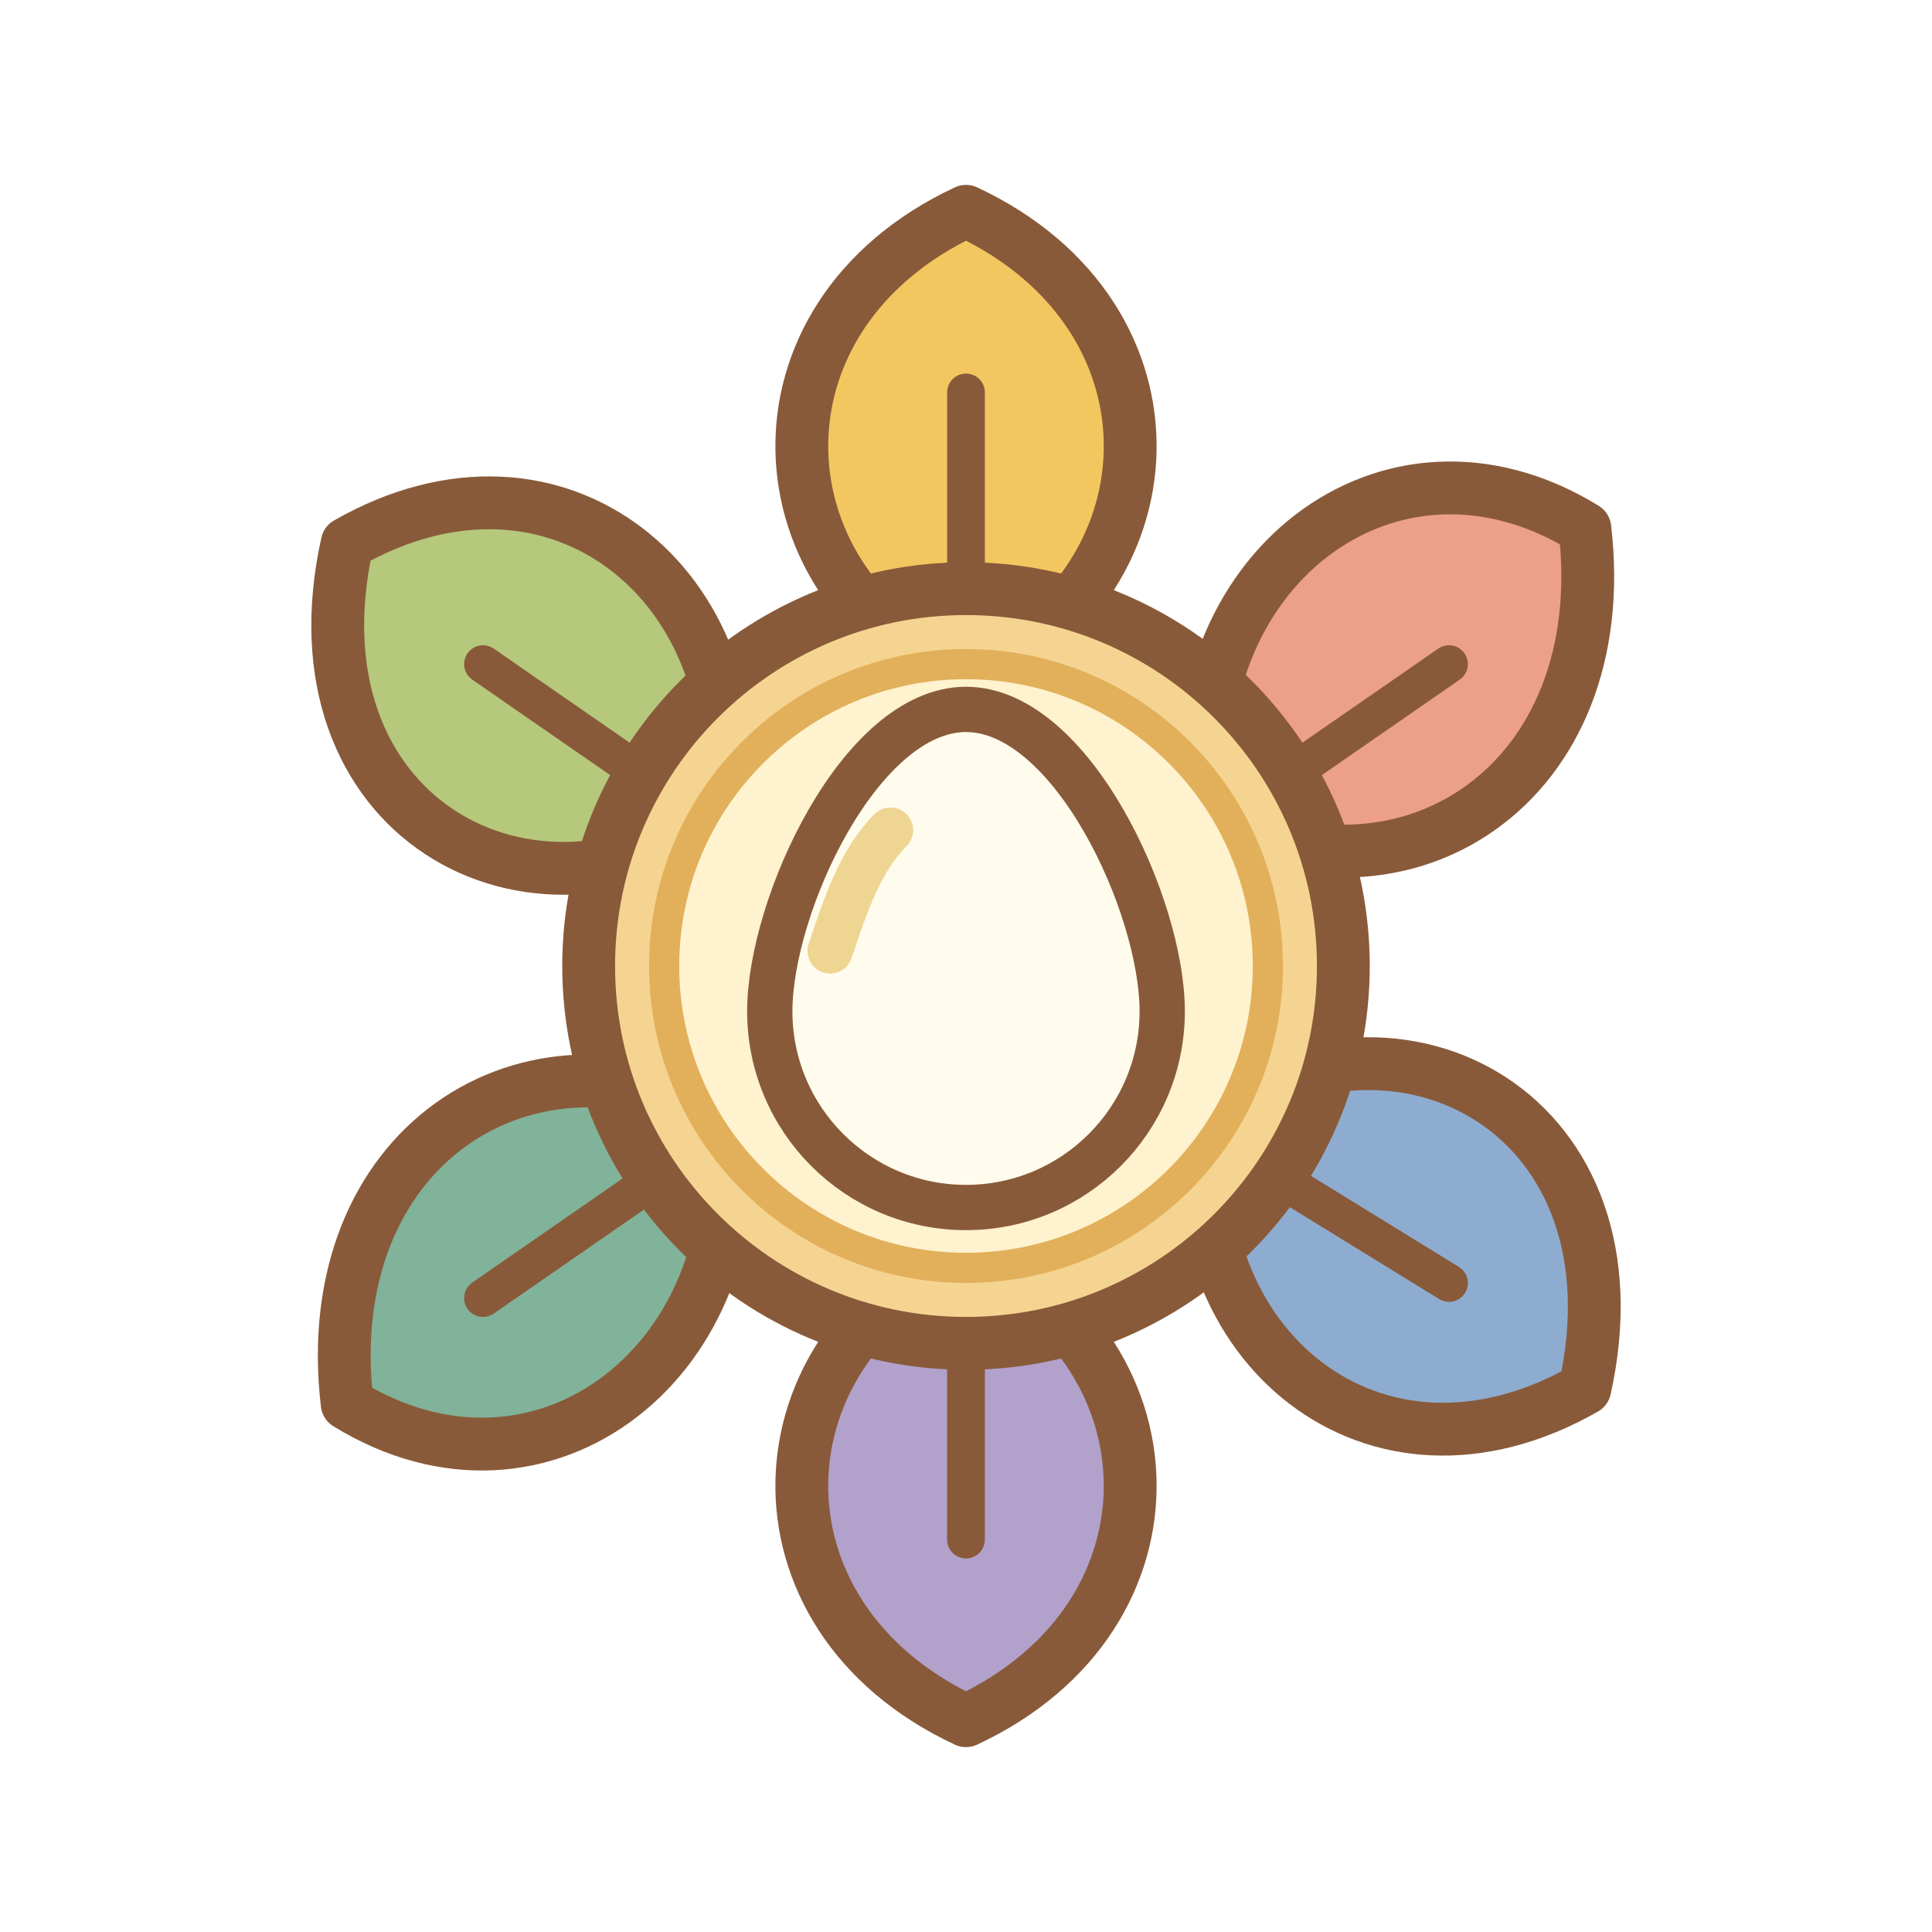
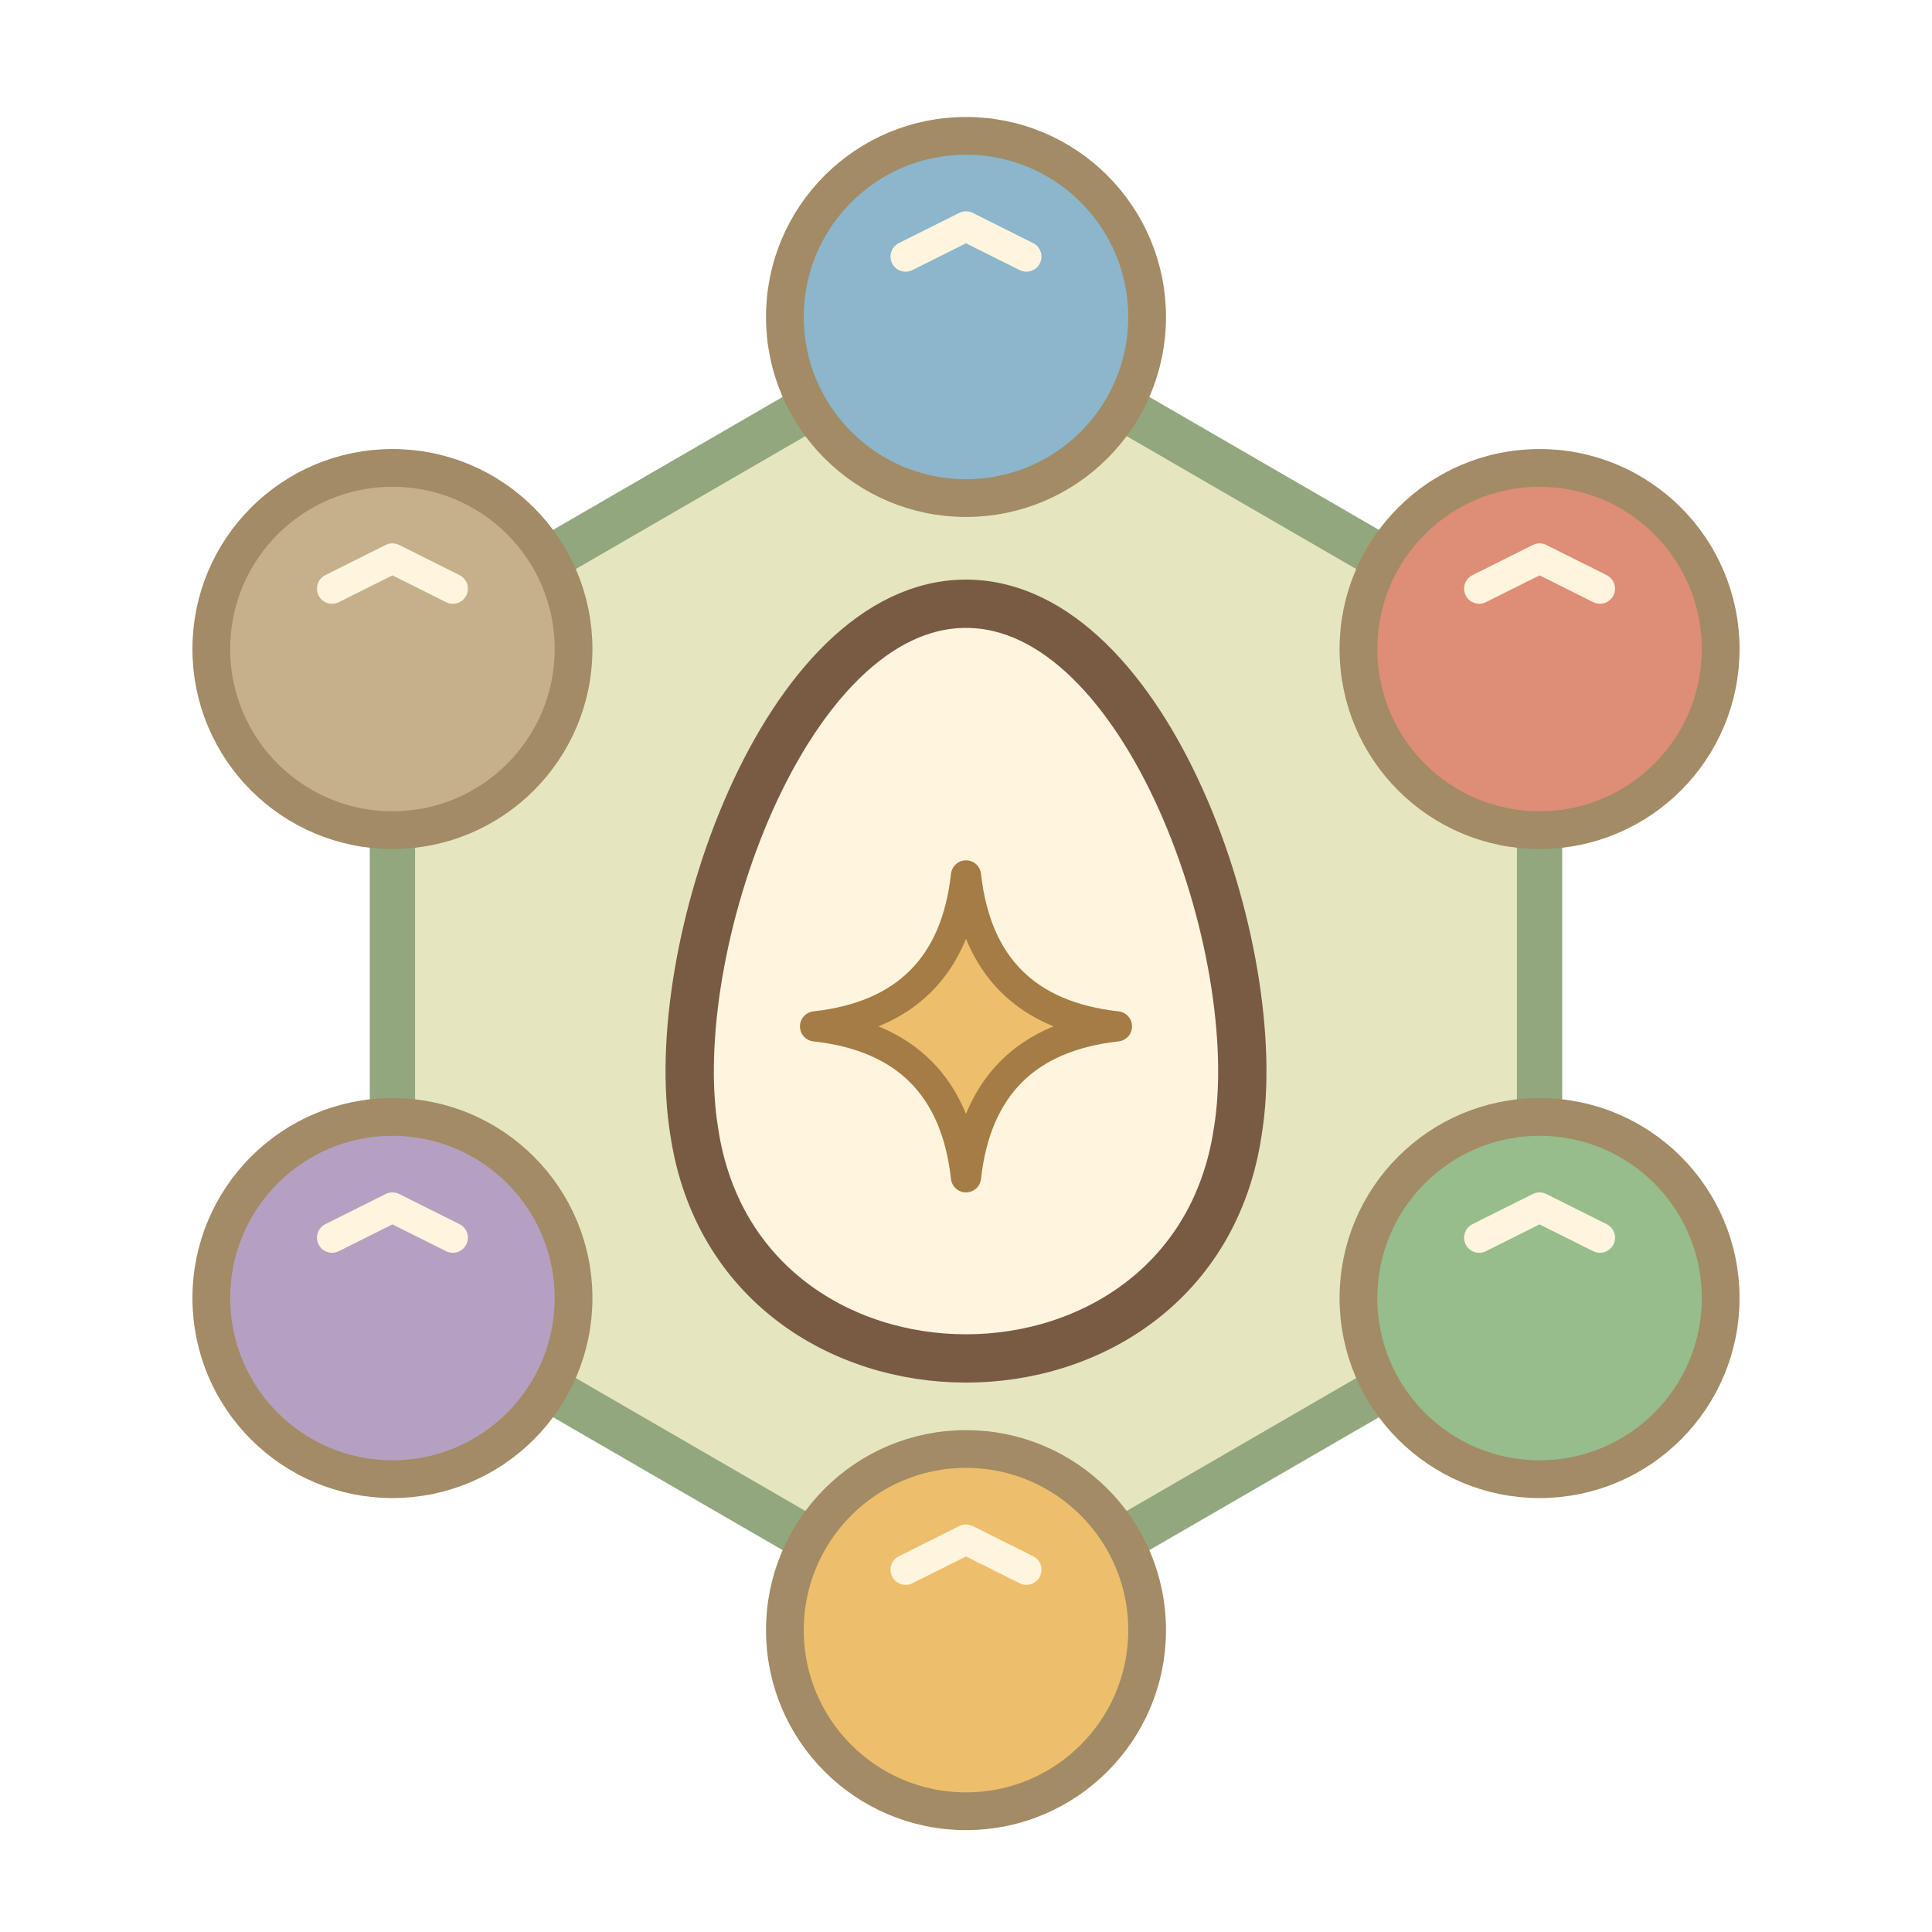
<svg xmlns="http://www.w3.org/2000/svg" width="128" height="128" viewBox="0 0 128 128">
-   <g stroke="#895A39" stroke-width="3.5" stroke-linecap="round" stroke-linejoin="round">
-     <path d="M64 45C50 39 49 21 64 14c15 7 14 25 0 31z" fill="#F3C760" />
-     <path d="M80 54c-2-16 12-27 25-19 2 17-12 26-25 19z" fill="#ECA088" />
-     <path d="M80 74c13-9 29 0 25 18-14 8-27-3-25-18z" fill="#8EACD0" />
-     <path d="M64 83c14 6 15 24 0 31-15-7-14-25 0-31z" fill="#B1A1CB" />
-     <path d="M48 74c2 16-12 27-25 19-2-17 12-26 25-19z" fill="#81B29A" />
-     <path d="M48 54c-13 9-29 0-25-18 14-8 27 3 25 18z" fill="#B5C87C" />
-     <path d="M64 42V26m19 27 13-9M83 77l13 8M64 86v16M45 77l-13 9M45 53l-13-9" fill="none" stroke-width="2.5" />
-     <circle cx="64" cy="64" r="25" fill="#F5D491" />
-     <circle cx="64" cy="64" r="20" fill="#FFF2CE" stroke="#E2B05B" stroke-width="2" />
-     <path d="M64 47c-7 0-13 13-13 20a13 13 0 0 0 26 0c0-7-6-20-13-20z" fill="#FFFCED" stroke-width="3" />
-     <path d="M59 55c-2 2-3 5-4 8" fill="none" stroke="#EFD592" stroke-width="3" />
+   <g stroke="#795A43" stroke-width="3.2" stroke-linecap="round" stroke-linejoin="round">
+     <path d="M64 21L102 43V86L64 108L26 86V43Z" fill="#E5E6C0" stroke="#92A77D" stroke-width="3" />
+     <circle cx="64" cy="21" r="12" fill="#8CB6CB" stroke="#A28B65" stroke-width="2.5" />
+     <path d="M60 17L64 15L68 17" fill="none" stroke="#FFF5DE" stroke-width="2" />
+     <circle cx="102" cy="43" r="12" fill="#DE8D76" stroke="#A28B65" stroke-width="2.5" />
+     <path d="M98 39L102 37L106 39" fill="none" stroke="#FFF5DE" stroke-width="2" />
+     <circle cx="102" cy="86" r="12" fill="#96BD8B" stroke="#A28B65" stroke-width="2.5" />
+     <path d="M98 82L102 80L106 82" fill="none" stroke="#FFF5DE" stroke-width="2" />
+     <circle cx="64" cy="108" r="12" fill="#EDBF6C" stroke="#A28B65" stroke-width="2.5" />
+     <path d="M60 104L64 102L68 104" fill="none" stroke="#FFF5DE" stroke-width="2" />
+     <circle cx="26" cy="86" r="12" fill="#B5A0C1" stroke="#A28B65" stroke-width="2.5" />
+     <path d="M22 82L26 80L30 82" fill="none" stroke="#FFF5DE" stroke-width="2" />
+     <circle cx="26" cy="43" r="12" fill="#C6B08B" stroke="#A28B65" stroke-width="2.5" />
+     <path d="M22 39L26 37L30 39" fill="none" stroke="#FFF5DE" stroke-width="2" />
+     <path d="M64 40C52 40 44 63 46 75C49 95 79 95 82 75C84 63 76 40 64 40Z" fill="#FFF5DE" />
+     <path d="M64 58Q65 67 74 68Q65 69 64 78Q63 69 54 68Q63 67 64 58Z" fill="#EDBF6C" stroke="#A57C46" stroke-width="2" />
  </g>
</svg>
